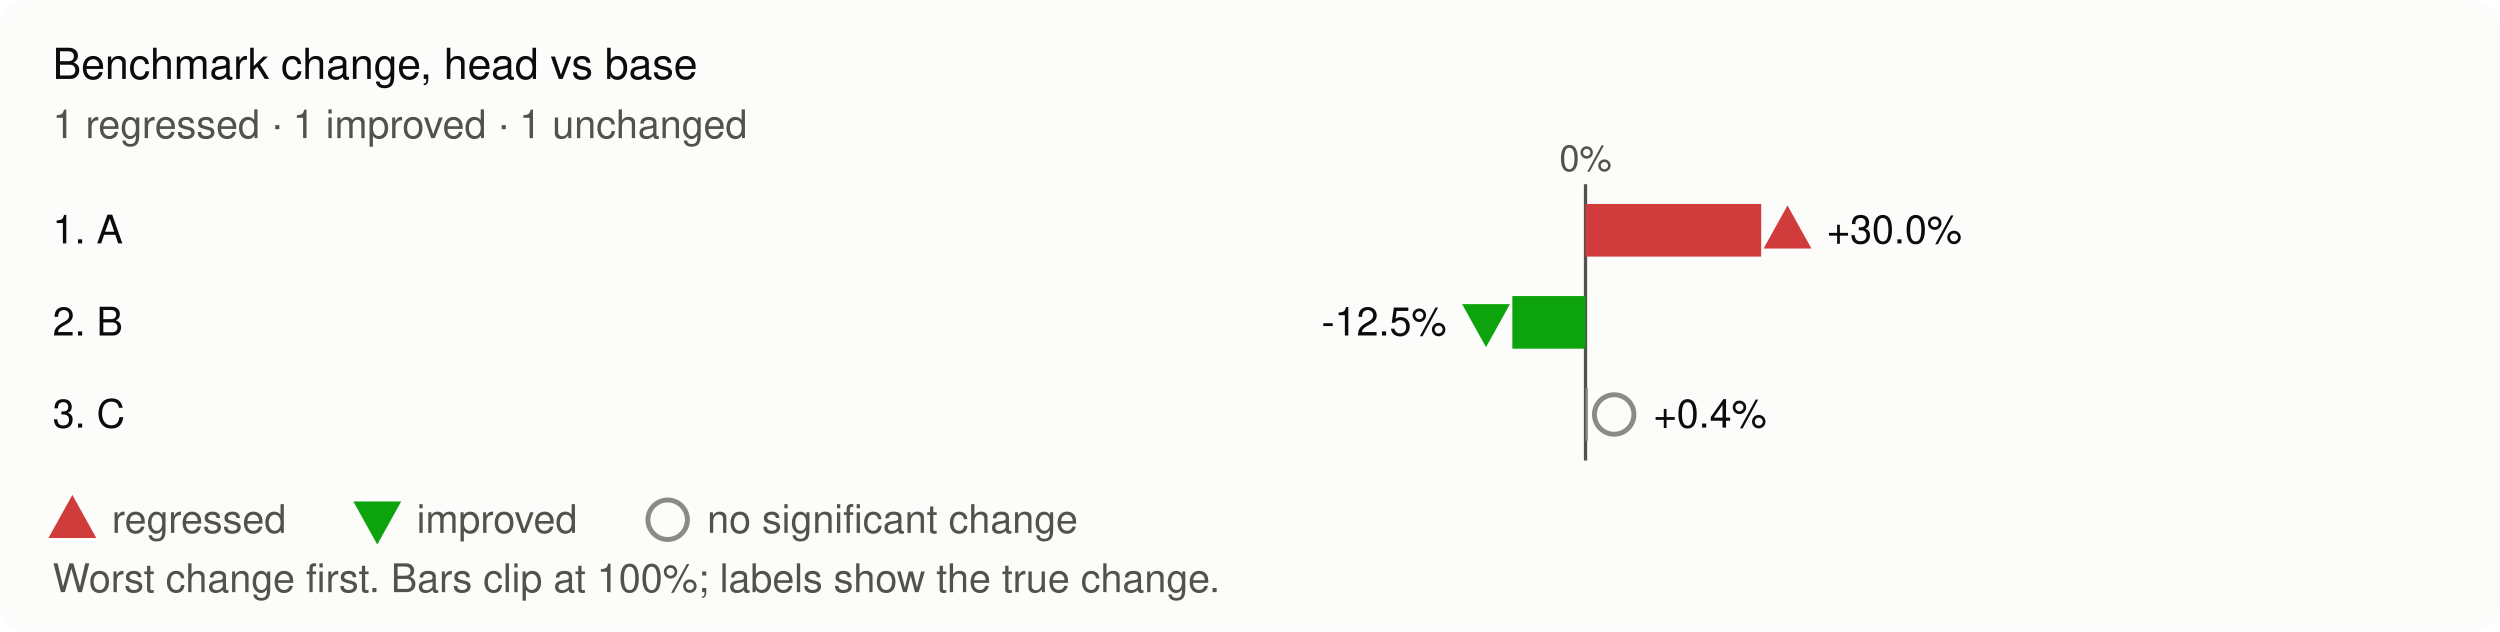
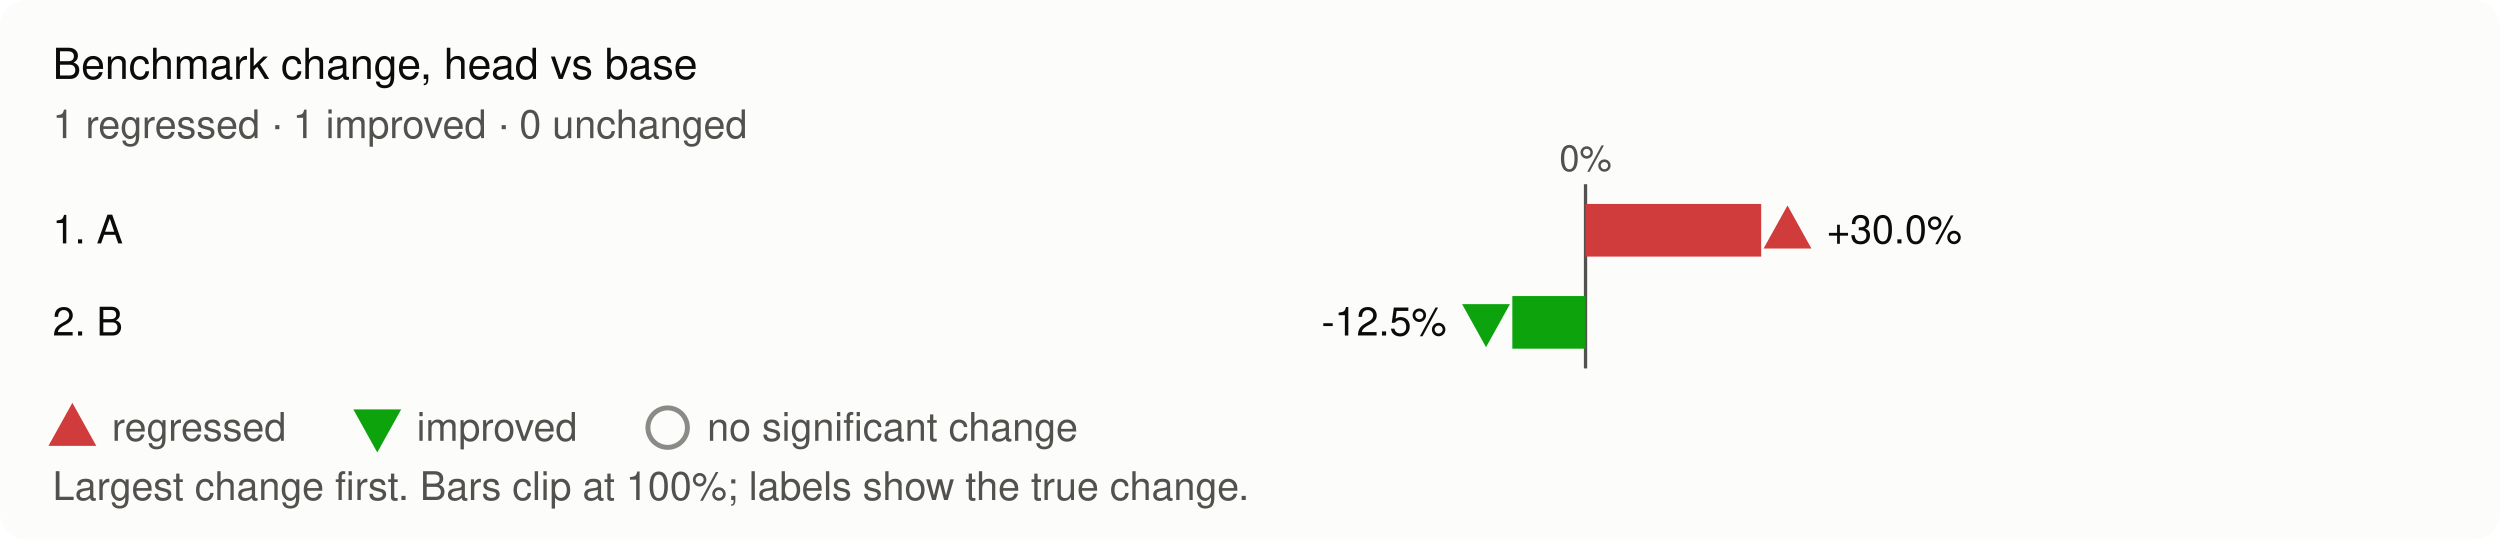
- <svg xmlns="http://www.w3.org/2000/svg" width="760" height="192" viewBox="0 0 760 192" role="img" aria-labelledby="t d" font-family="Helvetica, Arial, sans-serif">
-   <rect x="0" y="0" width="760" height="192" rx="8" fill="#fcfcfb" />
+ <svg xmlns="http://www.w3.org/2000/svg" width="760" height="164" viewBox="0 0 760 164" role="img" aria-labelledby="t d" font-family="Helvetica, Arial, sans-serif">
+   <rect x="0" y="0" width="760" height="164" rx="8" fill="#fcfcfb" />
  <text x="16" y="24" text-anchor="start" font-size="13" fill="#0b0b0b">Benchmark change, head vs base</text>
-   <text x="16" y="42" text-anchor="start" font-size="12" fill="#52514e">1 regressed · 1 improved · 1 unchanged</text>
+   <text x="16" y="42" text-anchor="start" font-size="12" fill="#52514e">1 regressed · 1 improved · 0 unchanged</text>
  <text x="482" y="52" text-anchor="middle" font-size="11" fill="#52514e">0%</text>
-   <line x1="482" y1="56" x2="482" y2="140" stroke="#52514e" stroke-width="1" />
+   <line x1="482" y1="56" x2="482" y2="112" stroke="#52514e" stroke-width="1" />
  <g>
    <text x="16" y="74" text-anchor="start" font-size="12" fill="#0b0b0b">1. A</text>
    <rect x="482" y="62" width="53.4" height="16" rx="0" fill="#d03b3b" />
    <path d="M543.4 64L549.4 74.8L537.4 74.8Z" fill="#d03b3b" stroke="#d03b3b" stroke-width="1.5" />
    <text x="555.4" y="74" text-anchor="start" font-size="12" fill="#0b0b0b">+30.0%</text>
  </g>
  <g>
    <text x="16" y="102" text-anchor="start" font-size="12" fill="#0b0b0b">2. B</text>
    <rect x="459.75" y="90" width="22.25" height="16" rx="0" fill="#0ca30c" />
    <path d="M451.75 104L457.75 93.2L445.75 93.2Z" fill="#0ca30c" stroke="#0ca30c" stroke-width="1.5" />
    <text x="439.75" y="102" text-anchor="end" font-size="12" fill="#0b0b0b">-12.5%</text>
  </g>
-   <g>
-     <text x="16" y="130" text-anchor="start" font-size="12" fill="#0b0b0b">3. C</text>
-     <rect x="482" y="118" width="0.71" height="16" rx="0" fill="#8a8a86" />
-     <path d="M484.71 126A6 6 0 1 0 496.71 126A6 6 0 1 0 484.71 126Z" fill="none" stroke="#8a8a86" stroke-width="1.5" />
-     <text x="502.71" y="130" text-anchor="start" font-size="12" fill="#0b0b0b">+0.4%</text>
-   </g>
-   <path d="M22 152L28 162.8L16 162.8Z" fill="#d03b3b" stroke="#d03b3b" stroke-width="1.5" />
-   <text x="34" y="162" text-anchor="start" font-size="12" fill="#52514e">regressed</text>
-   <path d="M114.69 164L120.69 153.2L108.69 153.2Z" fill="#0ca30c" stroke="#0ca30c" stroke-width="1.5" />
-   <text x="126.69" y="162" text-anchor="start" font-size="12" fill="#52514e">improved</text>
-   <path d="M196.97 158A6 6 0 1 0 208.97 158A6 6 0 1 0 196.97 158Z" fill="none" stroke="#8a8a86" stroke-width="1.5" />
-   <text x="214.97" y="162" text-anchor="start" font-size="12" fill="#52514e">no significant change</text>
-   <text x="16" y="180" text-anchor="start" font-size="12" fill="#52514e">Worst change first. Bars clip at 100%; labels show the true change.</text>
+   <path d="M22 124L28 134.8L16 134.8Z" fill="#d03b3b" stroke="#d03b3b" stroke-width="1.5" />
+   <text x="34" y="134" text-anchor="start" font-size="12" fill="#52514e">regressed</text>
+   <path d="M114.69 136L120.69 125.2L108.69 125.2Z" fill="#0ca30c" stroke="#0ca30c" stroke-width="1.5" />
+   <text x="126.69" y="134" text-anchor="start" font-size="12" fill="#52514e">improved</text>
+   <path d="M196.97 130A6 6 0 1 0 208.97 130A6 6 0 1 0 196.97 130Z" fill="none" stroke="#8a8a86" stroke-width="1.5" />
+   <text x="214.97" y="134" text-anchor="start" font-size="12" fill="#52514e">no significant change</text>
+   <text x="16" y="152" text-anchor="start" font-size="12" fill="#52514e">Largest change first. Bars clip at 100%; labels show the true change.</text>
</svg>
